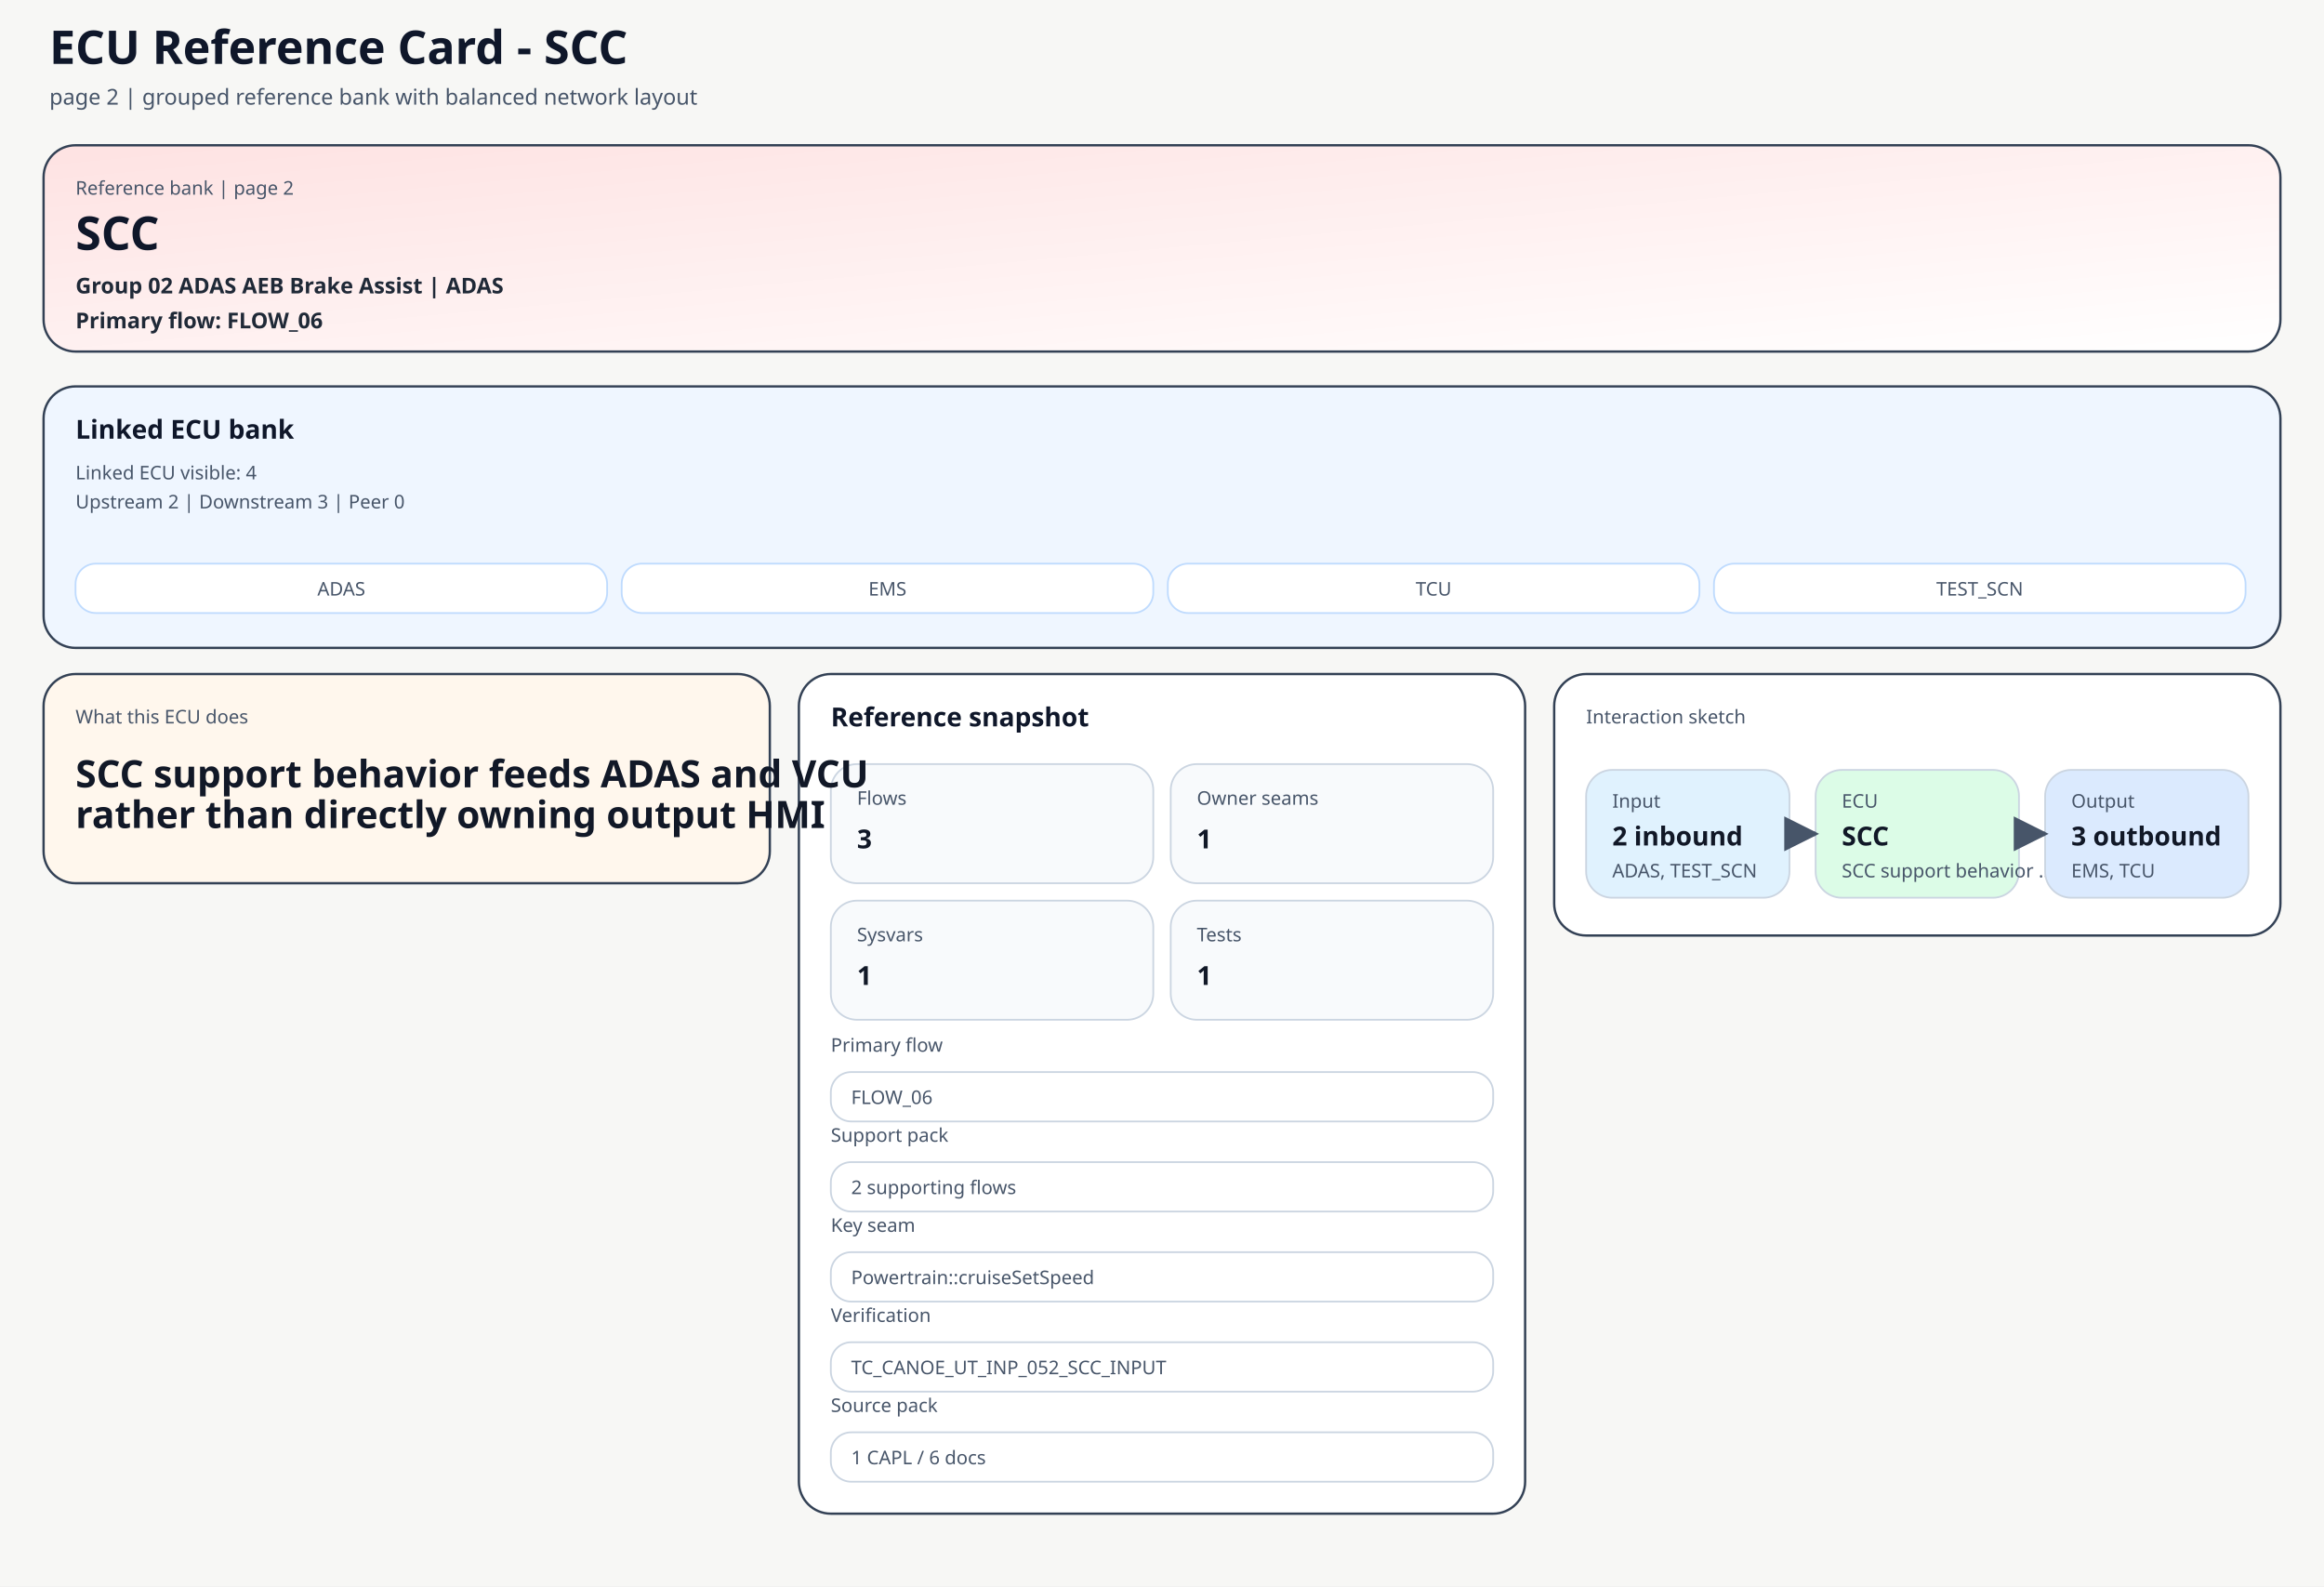
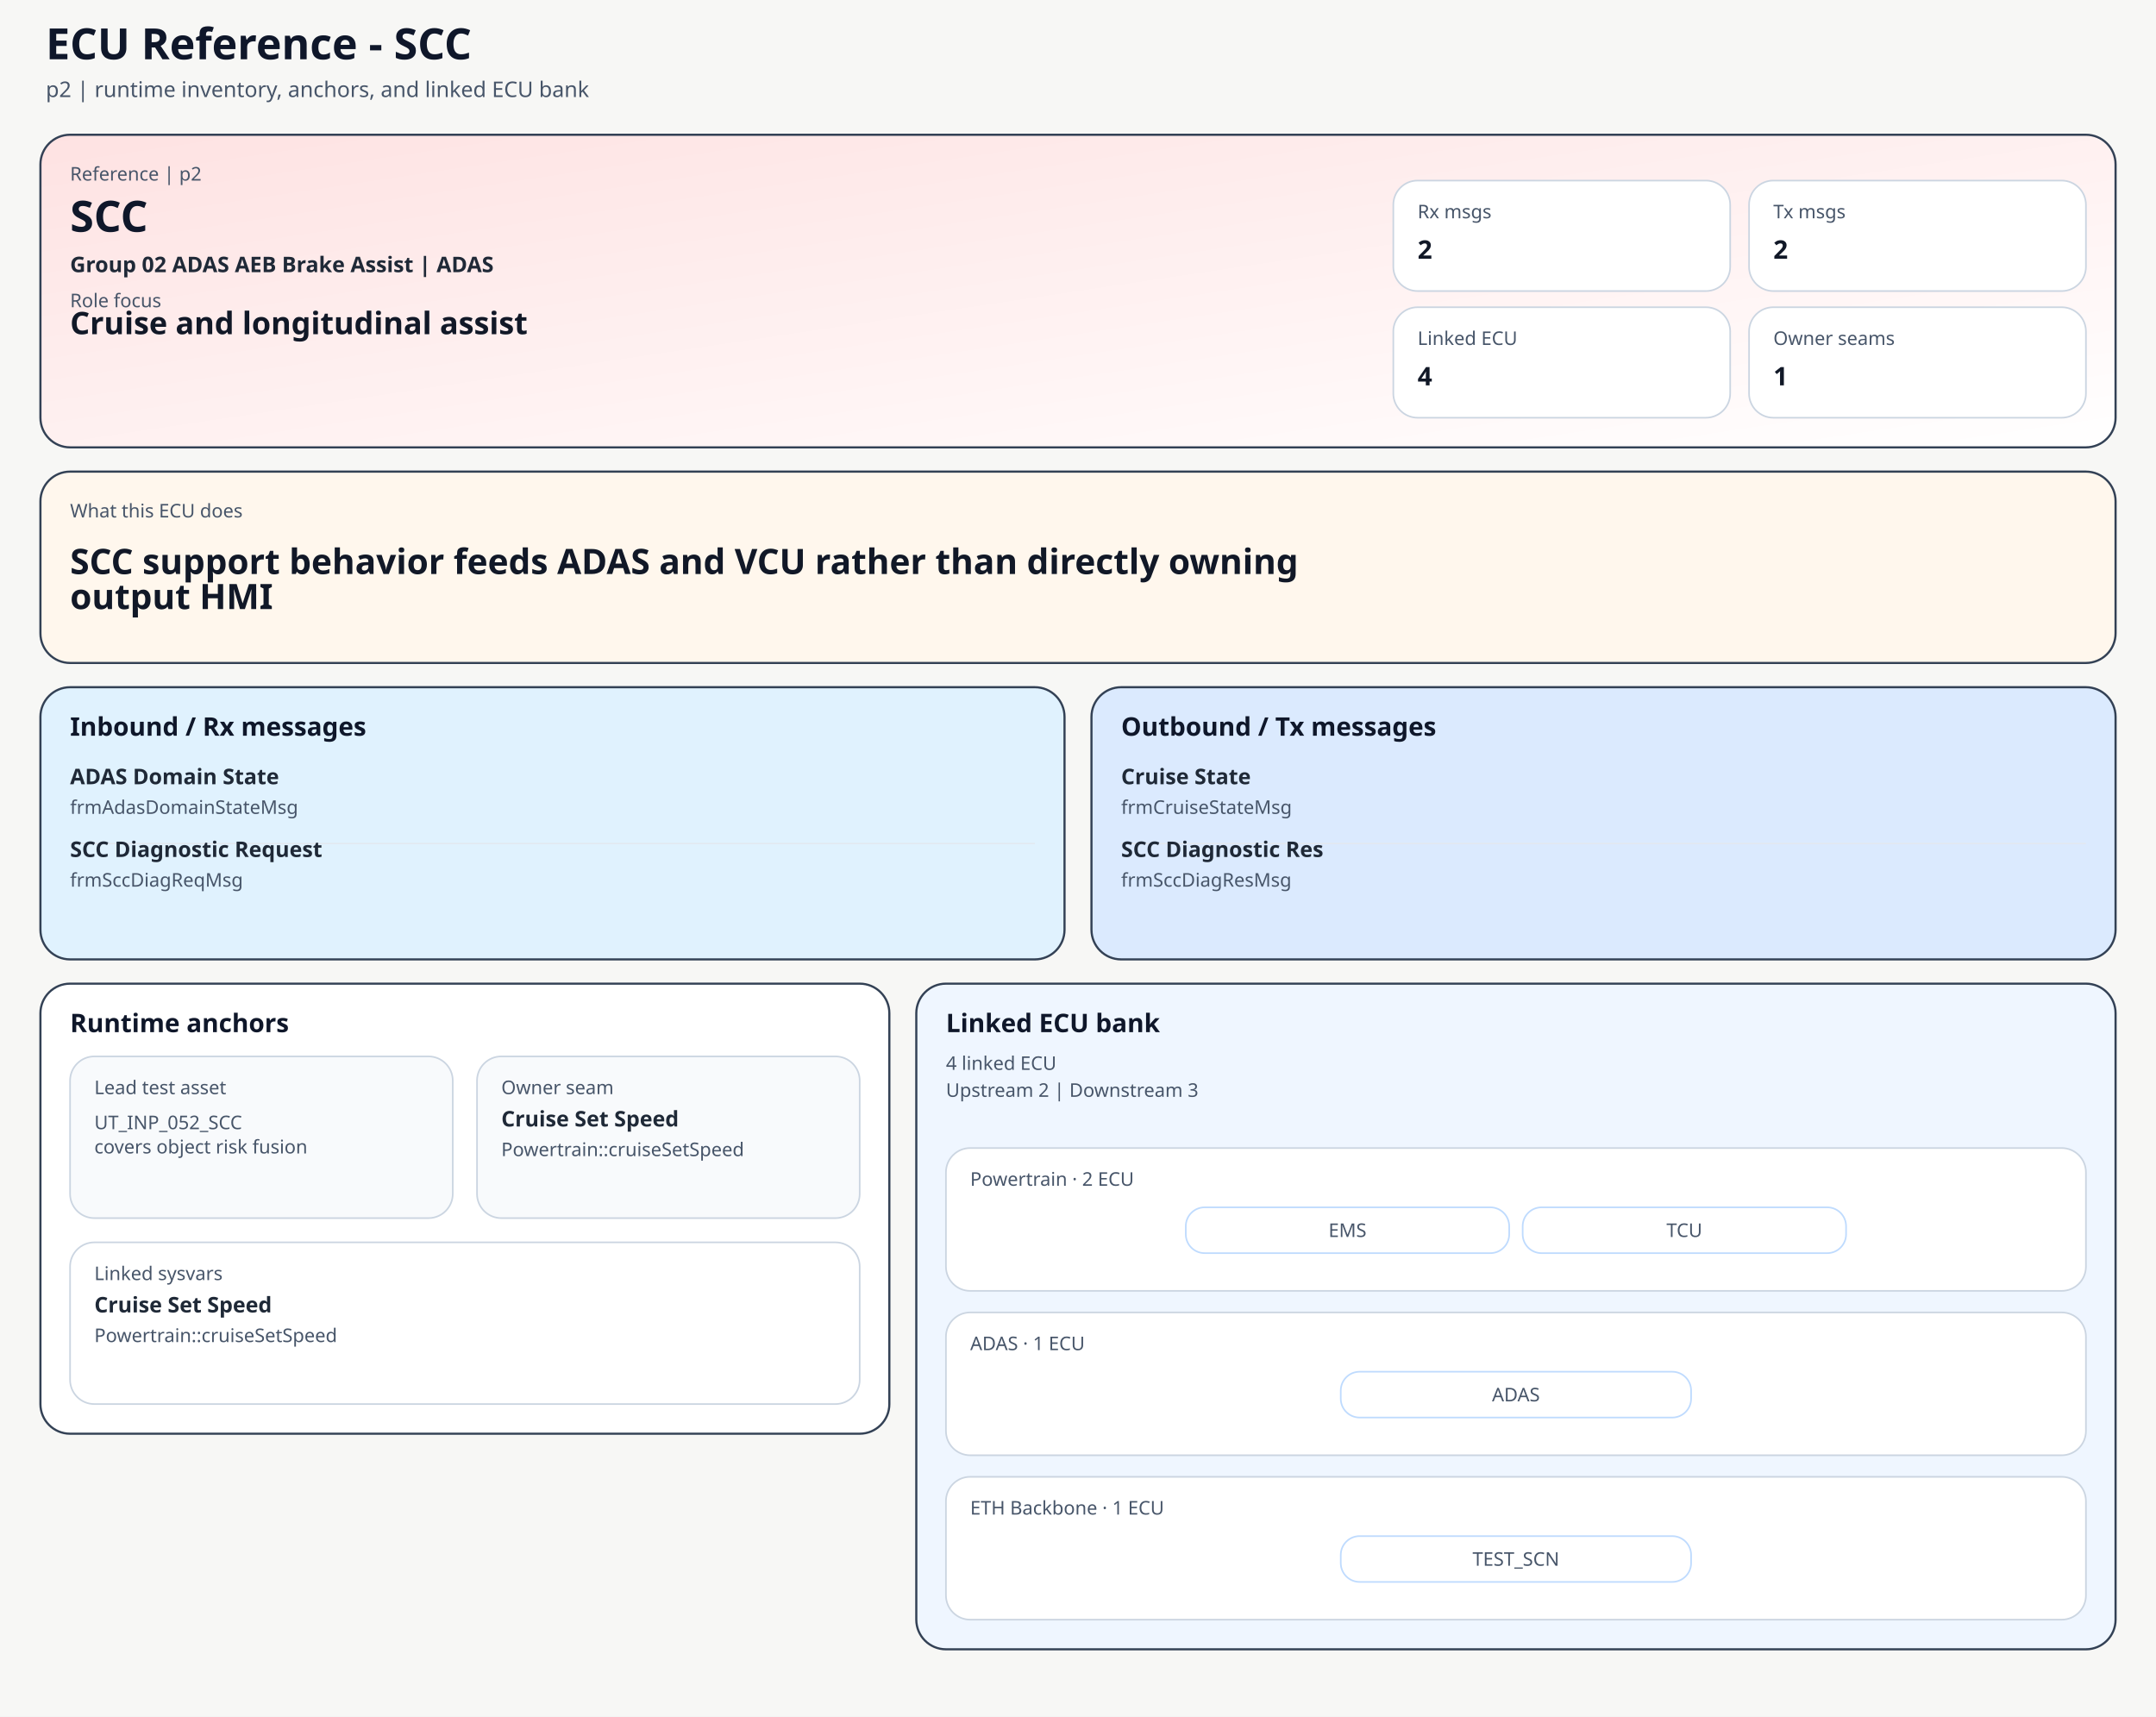
- <svg xmlns="http://www.w3.org/2000/svg" width="1600" height="1092" viewBox="0 0 1600 1092">
+ <svg xmlns="http://www.w3.org/2000/svg" width="1600" height="1274" viewBox="0 0 1600 1274">
  <defs>
    <linearGradient id="heroGradient" x1="0%" y1="0%" x2="100%" y2="100%">
      <stop offset="0%" stop-color="#fee2e2" />
      <stop offset="100%" stop-color="#ffffff" />
    </linearGradient>
    <marker id="arrow" viewBox="0 0 10 10" refX="9" refY="5" markerWidth="8" markerHeight="8" orient="auto-start-reverse">
      <path d="M 0 0 L 10 5 L 0 10 z" fill="#475569" />
    </marker>
  </defs>
  <style>
    .bg { fill: #f7f7f5; }
    .title { font: 700 32px 'Segoe UI', sans-serif; fill: #0f172a; }
-     .sub { font: 500 15px 'Segoe UI', sans-serif; fill: #475569; }
-     .label { font: 700 18px 'Segoe UI', sans-serif; fill: #0f172a; }
-     .text { font: 600 15px 'Segoe UI', sans-serif; fill: #1f2937; }
-     .small { font: 500 13px 'Segoe UI', sans-serif; fill: #475569; }
+     .sub { font: 500 16px 'Segoe UI', sans-serif; fill: #475569; }
+     .label { font: 700 19px 'Segoe UI', sans-serif; fill: #0f172a; }
+     .text { font: 600 16px 'Segoe UI', sans-serif; fill: #1f2937; }
+     .small { font: 500 14px 'Segoe UI', sans-serif; fill: #475569; }
+     .heroRole { font: 700 23px 'Segoe UI', sans-serif; fill: #111827; }
    .statement { font: 700 26px 'Segoe UI', sans-serif; fill: #111827; }
-     .node { font: 700 18px 'Segoe UI', sans-serif; fill: #111827; }
+     .node { font: 700 19px 'Segoe UI', sans-serif; fill: #111827; }
    .box { rx: 22; ry: 22; stroke: #334155; stroke-width: 1.6; }
    .lane { stroke: #64748b; stroke-width: 3; fill: none; marker-end: url(#arrow); }
  </style>
-   <rect x="0" y="0" width="1600" height="1092" class="bg" />
-   <text x="34" y="44" class="title">ECU Reference Card - SCC</text>
-   <text x="34" y="72" class="sub">page 2 | grouped reference bank with balanced network layout</text>
-   <rect x="30" y="100" width="1540" height="142" class="box" fill="url(#heroGradient)" />
-   <text x="52" y="134" class="small">Reference bank | page 2</text>
+   <rect x="0" y="0" width="1600" height="1274" class="bg" />
+   <text x="34" y="44" class="title">ECU Reference - SCC</text>
+   <text x="34" y="72" class="sub">p2 | runtime inventory, anchors, and linked ECU bank</text>
+   <rect x="30" y="100" width="1540" height="232" class="box" fill="url(#heroGradient)" />
+   <text x="52" y="134" class="small">Reference | p2</text>
  <text x="52" y="172" class="title">SCC</text>
  <text x="52" y="202" class="text">Group 02 ADAS AEB Brake Assist | ADAS</text>
-   <text x="52" y="226" class="text">Primary flow: FLOW_06</text>
-   <rect x="30" y="266" width="1540" height="180" class="box" fill="#eff6ff" />
-   <text x="52" y="302" class="label">Linked ECU bank</text>
-   <text x="52" y="330" class="small">Linked ECU visible: 4</text>
-   <text x="52" y="350" class="small">Upstream 2 | Downstream 3 | Peer 0</text>
-   <rect x="52" y="388" width="366" height="34" rx="14" ry="14" fill="#ffffff" stroke="#bfdbfe" stroke-width="1.2" />
-   <text x="235.0" y="410" text-anchor="middle" class="small">ADAS</text>
-   <rect x="428" y="388" width="366" height="34" rx="14" ry="14" fill="#ffffff" stroke="#bfdbfe" stroke-width="1.2" />
-   <text x="611.0" y="410" text-anchor="middle" class="small">EMS</text>
-   <rect x="804" y="388" width="366" height="34" rx="14" ry="14" fill="#ffffff" stroke="#bfdbfe" stroke-width="1.2" />
-   <text x="987.0" y="410" text-anchor="middle" class="small">TCU</text>
-   <rect x="1180" y="388" width="366" height="34" rx="14" ry="14" fill="#ffffff" stroke="#bfdbfe" stroke-width="1.2" />
-   <text x="1363.0" y="410" text-anchor="middle" class="small">TEST_SCN</text>
-   <rect x="550" y="464" width="500" height="578" class="box" fill="#ffffff" />
-   <text x="572" y="500" class="label">Reference snapshot</text>
-   <rect x="572" y="526" width="222" height="82" rx="18" ry="18" fill="#f8fafc" stroke="#cbd5e1" stroke-width="1.2" />
-   <text x="590" y="554" class="small">Flows</text>
-   <text x="590" y="584" class="node">3</text>
-   <rect x="806" y="526" width="222" height="82" rx="18" ry="18" fill="#f8fafc" stroke="#cbd5e1" stroke-width="1.2" />
-   <text x="824" y="554" class="small">Owner seams</text>
-   <text x="824" y="584" class="node">1</text>
-   <rect x="572" y="620" width="222" height="82" rx="18" ry="18" fill="#f8fafc" stroke="#cbd5e1" stroke-width="1.2" />
-   <text x="590" y="648" class="small">Sysvars</text>
-   <text x="590" y="678" class="node">1</text>
-   <rect x="806" y="620" width="222" height="82" rx="18" ry="18" fill="#f8fafc" stroke="#cbd5e1" stroke-width="1.2" />
-   <text x="824" y="648" class="small">Tests</text>
-   <text x="824" y="678" class="node">1</text>
-   <text x="572" y="724" class="small">Primary flow</text>
-   <rect x="572" y="738" width="456" height="34" rx="14" ry="14" fill="#ffffff" stroke="#cbd5e1" stroke-width="1.2" />
-   <text x="586" y="760" class="small">FLOW_06</text>
-   <text x="572" y="786" class="small">Support pack</text>
-   <rect x="572" y="800" width="456" height="34" rx="14" ry="14" fill="#ffffff" stroke="#cbd5e1" stroke-width="1.2" />
-   <text x="586" y="822" class="small">2 supporting flows</text>
-   <text x="572" y="848" class="small">Key seam</text>
-   <rect x="572" y="862" width="456" height="34" rx="14" ry="14" fill="#ffffff" stroke="#cbd5e1" stroke-width="1.2" />
-   <text x="586" y="884" class="small">Powertrain::cruiseSetSpeed</text>
-   <text x="572" y="910" class="small">Verification</text>
-   <rect x="572" y="924" width="456" height="34" rx="14" ry="14" fill="#ffffff" stroke="#cbd5e1" stroke-width="1.2" />
-   <text x="586" y="946" class="small">TC_CANOE_UT_INP_052_SCC_INPUT</text>
-   <text x="572" y="972" class="small">Source pack</text>
-   <rect x="572" y="986" width="456" height="34" rx="14" ry="14" fill="#ffffff" stroke="#cbd5e1" stroke-width="1.2" />
-   <text x="586" y="1008" class="small">1 CAPL / 6 docs</text>
-   <rect x="30" y="464" width="500" height="144" class="box" fill="#fff7ed" />
-   <text x="52" y="498" class="small">What this ECU does</text>
-   <text x="52" y="542" class="statement">SCC support behavior feeds ADAS and VCU</text>
-   <text x="52" y="570" class="statement">rather than directly owning output HMI</text>
-   <rect x="1070" y="464" width="500" height="180" class="box" fill="#ffffff" />
-   <text x="1092" y="498" class="small">Interaction sketch</text>
-   <rect x="1092" y="530" width="140" height="88" rx="18" ry="18" fill="#e0f2fe" stroke="#cbd5e1" stroke-width="1.2" />
-   <text x="1110" y="556" class="small">Input</text>
-   <text x="1110" y="582" class="node">2 inbound</text>
-   <text x="1110" y="604" class="small">ADAS, TEST_SCN</text>
-   <rect x="1250" y="530" width="140" height="88" rx="18" ry="18" fill="#dcfce7" stroke="#cbd5e1" stroke-width="1.2" />
-   <text x="1268" y="556" class="small">ECU</text>
-   <text x="1268" y="582" class="node">SCC</text>
-   <text x="1268" y="604" class="small">SCC support behavior …</text>
-   <rect x="1408" y="530" width="140" height="88" rx="18" ry="18" fill="#dbeafe" stroke="#cbd5e1" stroke-width="1.2" />
-   <text x="1426" y="556" class="small">Output</text>
-   <text x="1426" y="582" class="node">3 outbound</text>
-   <text x="1426" y="604" class="small">EMS, TCU</text>
-   <line x1="1232" y1="574" x2="1250" y2="574" stroke="#64748b" stroke-width="3" marker-end="url(#arrow)" />
-   <line x1="1390" y1="574" x2="1408" y2="574" stroke="#64748b" stroke-width="3" marker-end="url(#arrow)" />
+   <text x="52" y="228" class="small">Role focus</text>
+   <text x="52" y="248" class="heroRole">Cruise and longitudinal assist</text>
+   <rect x="1034" y="134" width="250" height="82" rx="18" ry="18" fill="#ffffff" stroke="#cbd5e1" stroke-width="1.2" />
+   <text x="1052" y="162" class="small">Rx msgs</text>
+   <text x="1052" y="192" class="node">2</text>
+   <rect x="1298" y="134" width="250" height="82" rx="18" ry="18" fill="#ffffff" stroke="#cbd5e1" stroke-width="1.2" />
+   <text x="1316" y="162" class="small">Tx msgs</text>
+   <text x="1316" y="192" class="node">2</text>
+   <rect x="1034" y="228" width="250" height="82" rx="18" ry="18" fill="#ffffff" stroke="#cbd5e1" stroke-width="1.2" />
+   <text x="1052" y="256" class="small">Linked ECU</text>
+   <text x="1052" y="286" class="node">4</text>
+   <rect x="1298" y="228" width="250" height="82" rx="18" ry="18" fill="#ffffff" stroke="#cbd5e1" stroke-width="1.2" />
+   <text x="1316" y="256" class="small">Owner seams</text>
+   <text x="1316" y="286" class="node">1</text>
+   <rect x="30" y="350" width="1540" height="142" class="box" fill="#fff7ed" />
+   <text x="52" y="384" class="small">What this ECU does</text>
+   <text x="52" y="426" class="statement">SCC support behavior feeds ADAS and VCU rather than directly owning</text>
+   <text x="52" y="452" class="statement">output HMI</text>
+   <rect x="30" y="510" width="760" height="202" class="box" fill="#e0f2fe" />
+   <text x="52" y="546" class="label">Inbound / Rx messages</text>
+   <text x="52" y="582" class="text">ADAS Domain State</text>
+   <text x="52" y="604" class="small">frmAdasDomainStateMsg</text>
+   <line x1="52" y1="626" x2="768" y2="626" stroke="#e2e8f0" stroke-width="1.0" />
+   <text x="52" y="636" class="text">SCC Diagnostic Request</text>
+   <text x="52" y="658" class="small">frmSccDiagReqMsg</text>
+   <rect x="810" y="510" width="760" height="202" class="box" fill="#dbeafe" />
+   <text x="832" y="546" class="label">Outbound / Tx messages</text>
+   <text x="832" y="582" class="text">Cruise State</text>
+   <text x="832" y="604" class="small">frmCruiseStateMsg</text>
+   <line x1="832" y1="626" x2="1548" y2="626" stroke="#e2e8f0" stroke-width="1.0" />
+   <text x="832" y="636" class="text">SCC Diagnostic Res</text>
+   <text x="832" y="658" class="small">frmSccDiagResMsg</text>
+   <rect x="30" y="730" width="630" height="334" class="box" fill="#ffffff" />
+   <text x="52" y="766" class="label">Runtime anchors</text>
+   <rect x="52" y="784" width="284" height="120" rx="18" ry="18" fill="#f8fafc" stroke="#cbd5e1" stroke-width="1.2" />
+   <text x="70" y="812" class="small">Lead test asset</text>
+   <text x="70" y="838" class="small">UT_INP_052_SCC</text>
+   <text x="70" y="856" class="small">covers object risk fusion</text>
+   <rect x="354" y="784" width="284" height="120" rx="18" ry="18" fill="#f8fafc" stroke="#cbd5e1" stroke-width="1.2" />
+   <text x="372" y="812" class="small">Owner seam</text>
+   <text x="372" y="836" class="text">Cruise Set Speed</text>
+   <text x="372" y="858" class="small">Powertrain::cruiseSetSpeed</text>
+   <rect x="52" y="922" width="586" height="120" rx="18" ry="18" fill="#ffffff" stroke="#cbd5e1" stroke-width="1.2" />
+   <text x="70" y="950" class="small">Linked sysvars</text>
+   <text x="70" y="974" class="text">Cruise Set Speed</text>
+   <text x="70" y="996" class="small">Powertrain::cruiseSetSpeed</text>
+   <rect x="680" y="730" width="890" height="494" class="box" fill="#eff6ff" />
+   <text x="702" y="766" class="label">Linked ECU bank</text>
+   <text x="702" y="794" class="small">4 linked ECU</text>
+   <text x="702" y="814" class="small">Upstream 2 | Downstream 3</text>
+   <rect x="702" y="852" width="846" height="106" rx="18" ry="18" fill="#ffffff" stroke="#cbd5e1" stroke-width="1.2" />
+   <text x="720" y="880" class="small">Powertrain · 2 ECU</text>
+   <rect x="880" y="896" width="240" height="34" rx="14" ry="14" fill="#ffffff" stroke="#bfdbfe" stroke-width="1.2" />
+   <text x="1000.0" y="918" text-anchor="middle" class="small">EMS</text>
+   <rect x="1130" y="896" width="240" height="34" rx="14" ry="14" fill="#ffffff" stroke="#bfdbfe" stroke-width="1.2" />
+   <text x="1250.0" y="918" text-anchor="middle" class="small">TCU</text>
+   <rect x="702" y="974" width="846" height="106" rx="18" ry="18" fill="#ffffff" stroke="#cbd5e1" stroke-width="1.2" />
+   <text x="720" y="1002" class="small">ADAS · 1 ECU</text>
+   <rect x="995" y="1018" width="260" height="34" rx="14" ry="14" fill="#ffffff" stroke="#bfdbfe" stroke-width="1.2" />
+   <text x="1125.0" y="1040" text-anchor="middle" class="small">ADAS</text>
+   <rect x="702" y="1096" width="846" height="106" rx="18" ry="18" fill="#ffffff" stroke="#cbd5e1" stroke-width="1.2" />
+   <text x="720" y="1124" class="small">ETH Backbone · 1 ECU</text>
+   <rect x="995" y="1140" width="260" height="34" rx="14" ry="14" fill="#ffffff" stroke="#bfdbfe" stroke-width="1.2" />
+   <text x="1125.0" y="1162" text-anchor="middle" class="small">TEST_SCN</text>
</svg>
